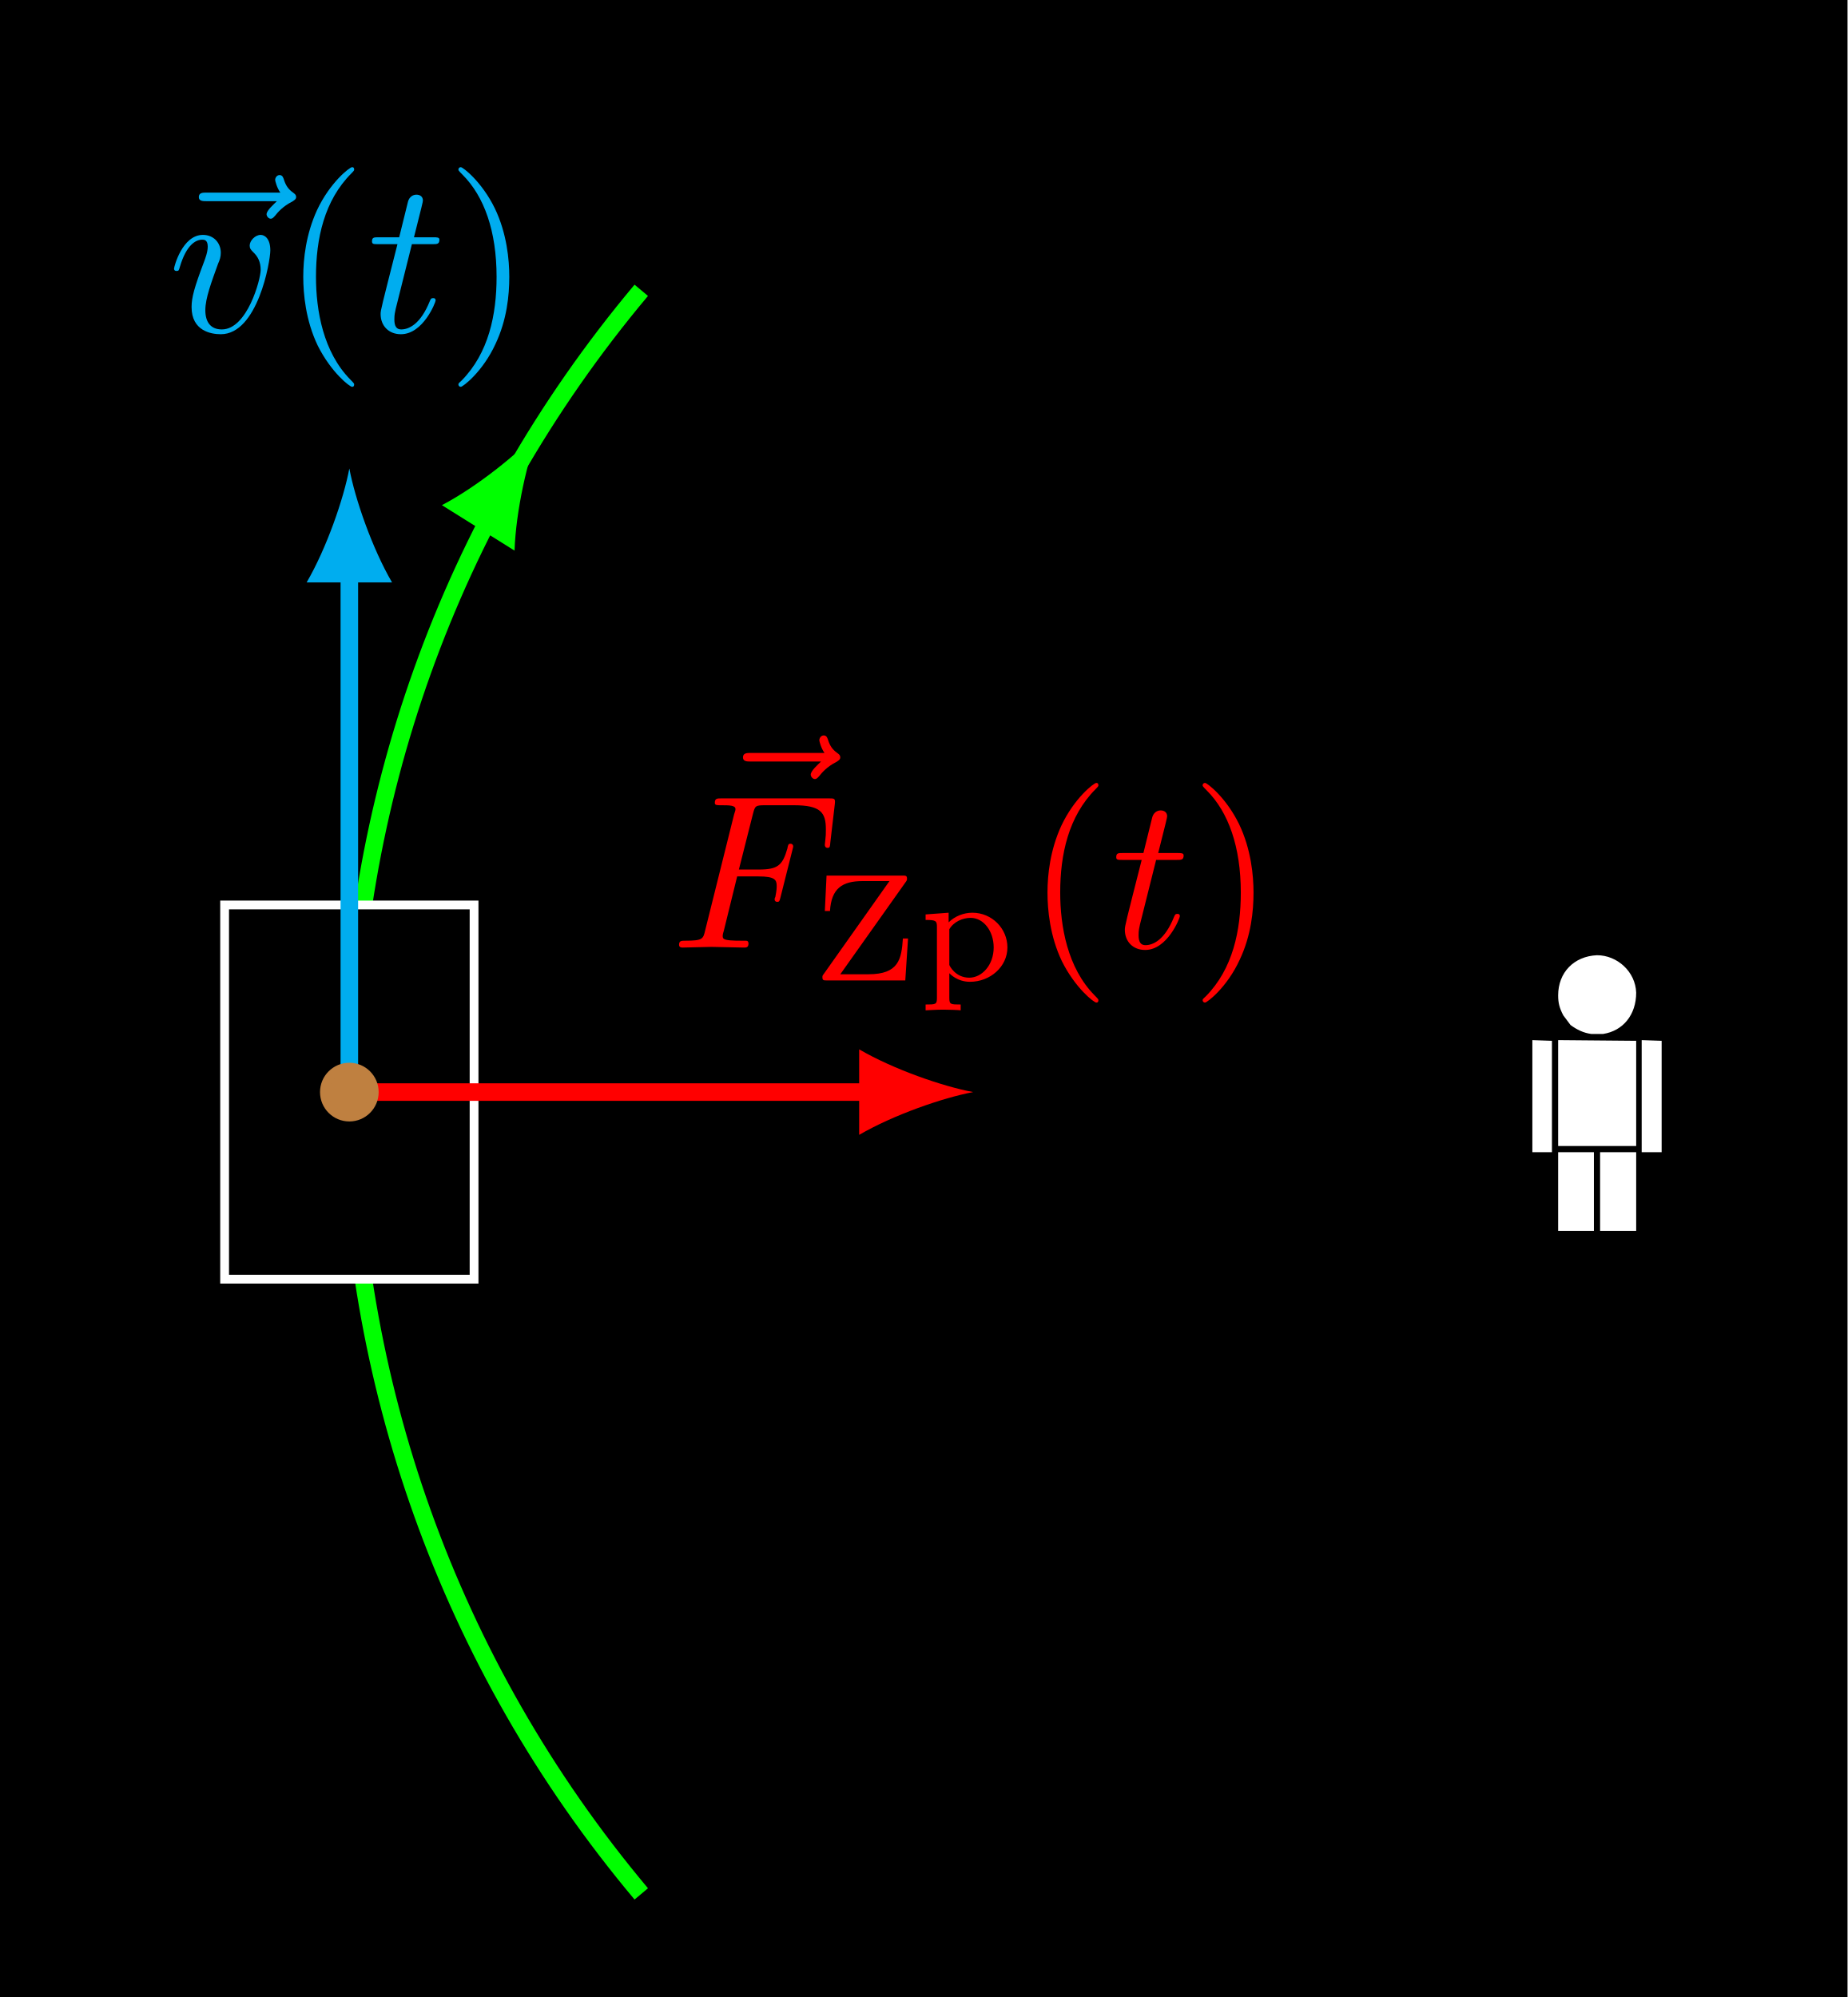
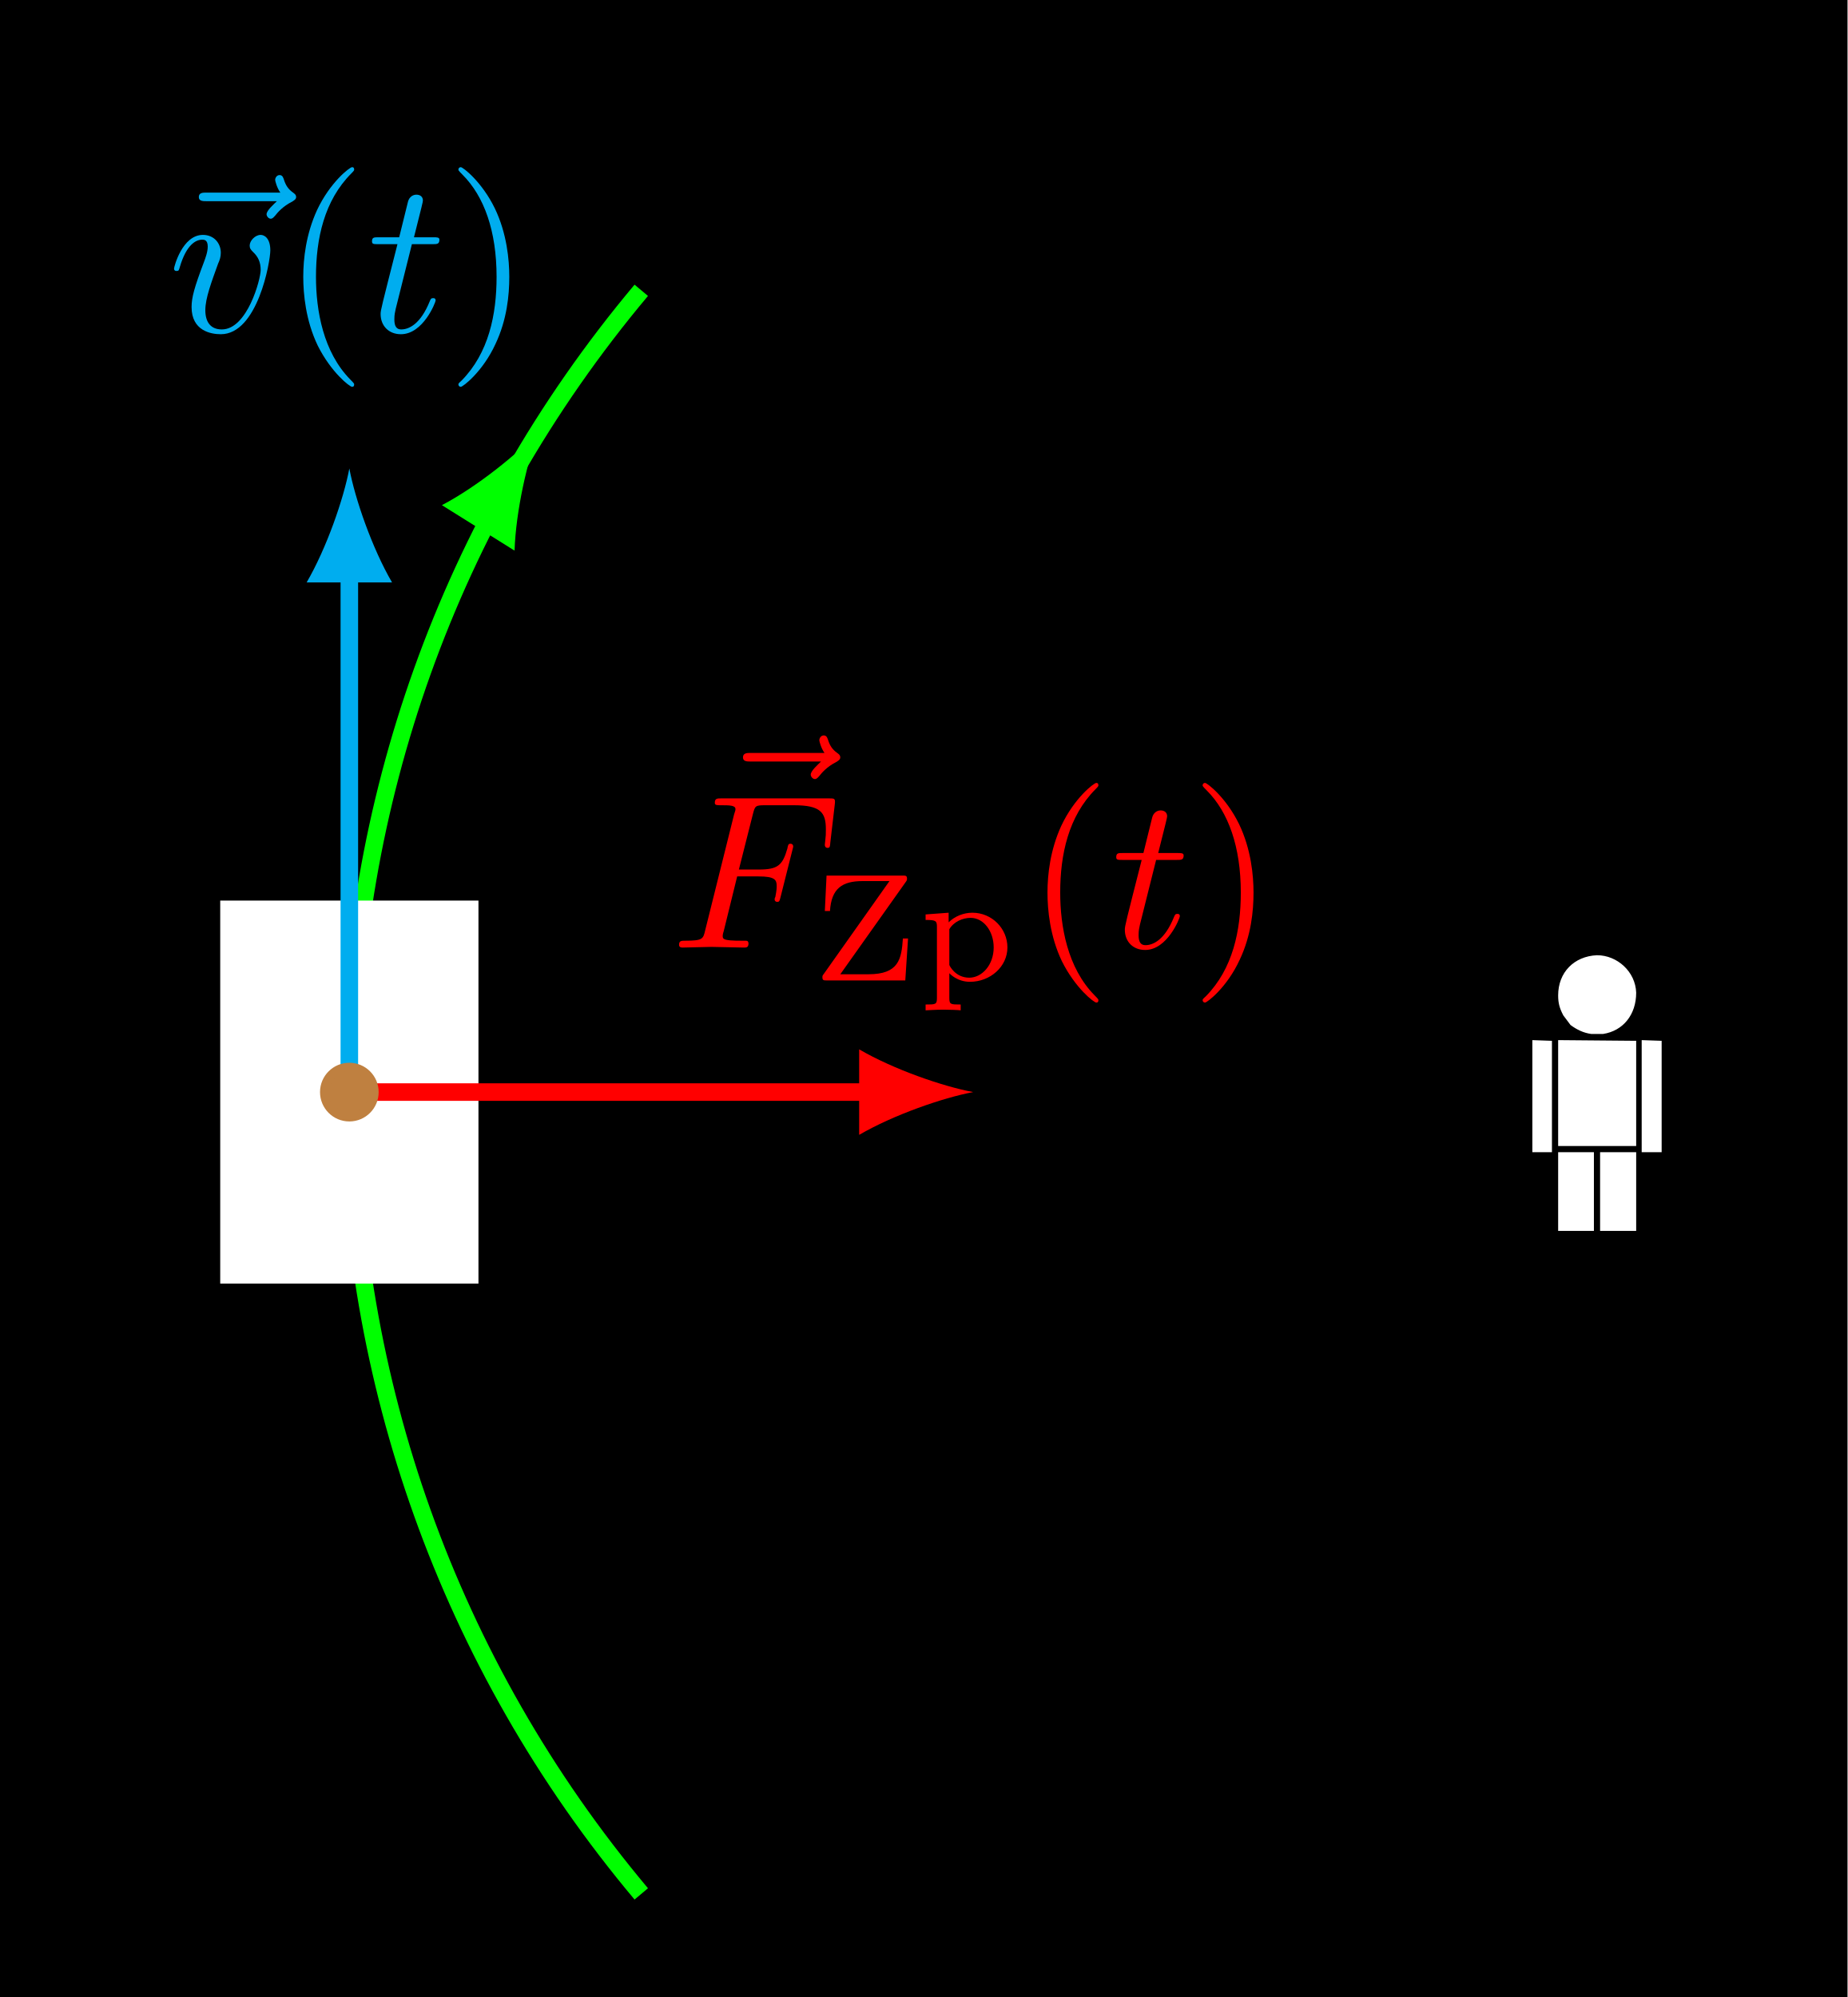
<svg xmlns="http://www.w3.org/2000/svg" xmlns:xlink="http://www.w3.org/1999/xlink" width="83.958pt" height="90.768pt" viewBox="0 0 83.958 90.768" version="1.1">
  <defs>
    <g>
      <symbol overflow="visible" id="glyph0-0">
        <path style="stroke:none;" d="" />
      </symbol>
      <symbol overflow="visible" id="glyph0-1">
        <path style="stroke:none;" d="M 3.781 -12.531 C 2.734 -12.484 2.016 -11.75 2.016 -10.703 C 2.016 -10.359 2.078 -10.125 2.25 -9.797 L 2.578 -9.359 C 2.875 -9.141 3.172 -9 3.516 -8.953 L 4.062 -8.953 C 4.969 -9.094 5.562 -9.828 5.562 -10.828 C 5.531 -11.781 4.703 -12.531 3.781 -12.531 Z M 0.844 -8.672 L 0.844 -3.578 L 1.734 -3.578 L 1.734 -8.641 Z M 2.016 -8.672 L 2.016 -3.859 L 5.562 -3.859 L 5.562 -8.641 Z M 5.812 -8.672 L 5.812 -3.578 L 6.719 -3.578 L 6.719 -8.641 Z M 2.016 -3.578 L 2.016 0 L 3.641 0 L 3.641 -3.578 Z M 3.922 -3.578 L 3.922 0 L 5.562 0 L 5.562 -3.578 Z M 3.922 -3.578 " />
      </symbol>
      <symbol overflow="visible" id="glyph1-0">
        <path style="stroke:none;" d="" />
      </symbol>
      <symbol overflow="visible" id="glyph1-1">
        <path style="stroke:none;" d="M 5.359 -5.938 C 5.219 -5.797 4.891 -5.516 4.891 -5.344 C 4.891 -5.25 4.984 -5.141 5.078 -5.141 C 5.172 -5.141 5.219 -5.219 5.281 -5.281 C 5.391 -5.422 5.625 -5.703 6.062 -5.922 C 6.125 -5.969 6.234 -6.016 6.234 -6.125 C 6.234 -6.234 6.156 -6.281 6.094 -6.328 C 5.875 -6.484 5.766 -6.656 5.688 -6.891 C 5.656 -6.984 5.625 -7.125 5.484 -7.125 C 5.344 -7.125 5.281 -6.984 5.281 -6.906 C 5.281 -6.859 5.359 -6.547 5.516 -6.328 L 2.156 -6.328 C 2 -6.328 1.812 -6.328 1.812 -6.125 C 1.812 -5.938 2 -5.938 2.156 -5.938 Z M 5.359 -5.938 " />
      </symbol>
      <symbol overflow="visible" id="glyph1-2">
        <path style="stroke:none;" d="M 4.672 -3.703 C 4.672 -4.25 4.406 -4.406 4.234 -4.406 C 3.984 -4.406 3.734 -4.141 3.734 -3.922 C 3.734 -3.797 3.781 -3.734 3.891 -3.625 C 4.109 -3.422 4.234 -3.172 4.234 -2.812 C 4.234 -2.391 3.625 -0.109 2.469 -0.109 C 1.953 -0.109 1.719 -0.453 1.719 -0.984 C 1.719 -1.531 2 -2.266 2.297 -3.094 C 2.375 -3.266 2.422 -3.406 2.422 -3.594 C 2.422 -4.031 2.109 -4.406 1.609 -4.406 C 0.672 -4.406 0.297 -2.953 0.297 -2.875 C 0.297 -2.766 0.391 -2.766 0.406 -2.766 C 0.516 -2.766 0.516 -2.797 0.562 -2.953 C 0.859 -3.953 1.281 -4.188 1.578 -4.188 C 1.656 -4.188 1.828 -4.188 1.828 -3.875 C 1.828 -3.625 1.719 -3.344 1.656 -3.172 C 1.219 -2.016 1.094 -1.562 1.094 -1.125 C 1.094 -0.047 1.969 0.109 2.422 0.109 C 4.094 0.109 4.672 -3.188 4.672 -3.703 Z M 4.672 -3.703 " />
      </symbol>
      <symbol overflow="visible" id="glyph1-3">
        <path style="stroke:none;" d="M 2.047 -3.984 L 2.984 -3.984 C 3.188 -3.984 3.297 -3.984 3.297 -4.188 C 3.297 -4.297 3.188 -4.297 3.016 -4.297 L 2.141 -4.297 C 2.5 -5.719 2.547 -5.906 2.547 -5.969 C 2.547 -6.141 2.422 -6.234 2.25 -6.234 C 2.219 -6.234 1.938 -6.234 1.859 -5.875 L 1.469 -4.297 L 0.531 -4.297 C 0.328 -4.297 0.234 -4.297 0.234 -4.109 C 0.234 -3.984 0.312 -3.984 0.516 -3.984 L 1.391 -3.984 C 0.672 -1.156 0.625 -0.984 0.625 -0.812 C 0.625 -0.266 1 0.109 1.547 0.109 C 2.562 0.109 3.125 -1.344 3.125 -1.422 C 3.125 -1.531 3.047 -1.531 3.016 -1.531 C 2.922 -1.531 2.906 -1.5 2.859 -1.391 C 2.438 -0.344 1.906 -0.109 1.562 -0.109 C 1.359 -0.109 1.25 -0.234 1.25 -0.562 C 1.25 -0.812 1.281 -0.875 1.312 -1.047 Z M 2.047 -3.984 " />
      </symbol>
      <symbol overflow="visible" id="glyph1-4">
        <path style="stroke:none;" d="M 3.016 -3.234 L 3.984 -3.234 C 4.734 -3.234 4.812 -3.078 4.812 -2.797 C 4.812 -2.719 4.812 -2.609 4.75 -2.297 C 4.719 -2.25 4.719 -2.219 4.719 -2.188 C 4.719 -2.109 4.781 -2.078 4.828 -2.078 C 4.938 -2.078 4.938 -2.109 4.984 -2.281 L 5.531 -4.453 C 5.562 -4.562 5.562 -4.578 5.562 -4.609 C 5.562 -4.625 5.547 -4.719 5.438 -4.719 C 5.344 -4.719 5.328 -4.672 5.297 -4.5 C 5.078 -3.734 4.859 -3.547 4 -3.547 L 3.094 -3.547 L 3.734 -6.078 C 3.828 -6.438 3.844 -6.469 4.281 -6.469 L 5.594 -6.469 C 6.812 -6.469 7.047 -6.141 7.047 -5.375 C 7.047 -5.141 7.047 -5.109 7.016 -4.828 C 7 -4.703 7 -4.688 7 -4.656 C 7 -4.609 7.031 -4.531 7.125 -4.531 C 7.234 -4.531 7.234 -4.594 7.25 -4.781 L 7.453 -6.516 C 7.484 -6.781 7.438 -6.781 7.188 -6.781 L 2.297 -6.781 C 2.109 -6.781 2 -6.781 2 -6.578 C 2 -6.469 2.094 -6.469 2.281 -6.469 C 2.656 -6.469 2.938 -6.469 2.938 -6.297 C 2.938 -6.25 2.938 -6.234 2.875 -6.047 L 1.562 -0.781 C 1.469 -0.391 1.453 -0.312 0.656 -0.312 C 0.484 -0.312 0.375 -0.312 0.375 -0.125 C 0.375 0 0.5 0 0.531 0 C 0.812 0 1.562 -0.031 1.844 -0.031 C 2.172 -0.031 3 0 3.328 0 C 3.422 0 3.531 0 3.531 -0.188 C 3.531 -0.266 3.484 -0.297 3.484 -0.297 C 3.453 -0.312 3.422 -0.312 3.203 -0.312 C 2.984 -0.312 2.938 -0.312 2.688 -0.328 C 2.391 -0.359 2.359 -0.406 2.359 -0.531 C 2.359 -0.547 2.359 -0.609 2.406 -0.75 Z M 3.016 -3.234 " />
      </symbol>
      <symbol overflow="visible" id="glyph2-0">
        <path style="stroke:none;" d="" />
      </symbol>
      <symbol overflow="visible" id="glyph2-1">
        <path style="stroke:none;" d="M 3.297 2.391 C 3.297 2.359 3.297 2.344 3.125 2.172 C 1.891 0.922 1.562 -0.969 1.562 -2.5 C 1.562 -4.234 1.938 -5.969 3.172 -7.203 C 3.297 -7.328 3.297 -7.344 3.297 -7.375 C 3.297 -7.453 3.266 -7.484 3.203 -7.484 C 3.094 -7.484 2.203 -6.797 1.609 -5.531 C 1.109 -4.438 0.984 -3.328 0.984 -2.5 C 0.984 -1.719 1.094 -0.516 1.641 0.625 C 2.25 1.844 3.094 2.5 3.203 2.5 C 3.266 2.5 3.297 2.469 3.297 2.391 Z M 3.297 2.391 " />
      </symbol>
      <symbol overflow="visible" id="glyph2-2">
        <path style="stroke:none;" d="M 2.875 -2.5 C 2.875 -3.266 2.766 -4.469 2.219 -5.609 C 1.625 -6.828 0.766 -7.484 0.672 -7.484 C 0.609 -7.484 0.562 -7.438 0.562 -7.375 C 0.562 -7.344 0.562 -7.328 0.75 -7.141 C 1.734 -6.156 2.297 -4.578 2.297 -2.5 C 2.297 -0.781 1.938 0.969 0.703 2.219 C 0.562 2.344 0.562 2.359 0.562 2.391 C 0.562 2.453 0.609 2.5 0.672 2.5 C 0.766 2.5 1.672 1.812 2.25 0.547 C 2.766 -0.547 2.875 -1.656 2.875 -2.5 Z M 2.875 -2.5 " />
      </symbol>
      <symbol overflow="visible" id="glyph3-0">
        <path style="stroke:none;" d="" />
      </symbol>
      <symbol overflow="visible" id="glyph3-1">
        <path style="stroke:none;" d="M 4.266 -4.469 C 4.328 -4.547 4.328 -4.578 4.328 -4.625 C 4.328 -4.766 4.266 -4.766 4.125 -4.766 L 0.672 -4.766 L 0.594 -3.156 L 0.828 -3.156 C 0.891 -4.188 1.391 -4.516 2.312 -4.516 L 3.531 -4.516 L 0.547 -0.297 C 0.484 -0.219 0.484 -0.203 0.484 -0.141 C 0.484 0 0.547 0 0.688 0 L 4.25 0 L 4.375 -1.906 L 4.141 -1.906 C 4.078 -0.969 3.953 -0.281 2.578 -0.281 L 1.297 -0.281 Z M 4.266 -4.469 " />
      </symbol>
      <symbol overflow="visible" id="glyph3-2">
        <path style="stroke:none;" d="M 1.938 1.094 C 1.484 1.094 1.422 1.094 1.422 0.797 L 1.422 -0.328 C 1.453 -0.297 1.781 0.062 2.359 0.062 C 3.281 0.062 4.062 -0.625 4.062 -1.5 C 4.062 -2.359 3.359 -3.078 2.469 -3.078 C 2.078 -3.078 1.672 -2.922 1.391 -2.641 L 1.391 -3.078 L 0.344 -3 L 0.344 -2.75 C 0.828 -2.75 0.859 -2.703 0.859 -2.422 L 0.859 0.797 C 0.859 1.094 0.797 1.094 0.344 1.094 L 0.344 1.359 C 0.359 1.359 0.844 1.328 1.141 1.328 C 1.391 1.328 1.875 1.344 1.938 1.359 Z M 1.422 -2.328 C 1.625 -2.672 2.031 -2.844 2.391 -2.844 C 2.984 -2.844 3.438 -2.234 3.438 -1.5 C 3.438 -0.703 2.906 -0.125 2.328 -0.125 C 1.703 -0.125 1.438 -0.656 1.422 -0.703 Z M 1.422 -2.328 " />
      </symbol>
    </g>
    <clipPath id="clip1">
      <path d="M 0 0 L 83.957 0 L 83.957 90.77 L 0 90.77 Z M 0 0 " />
    </clipPath>
    <clipPath id="clip2">
      <path d="M 4 1 L 41 1 L 41 90.77 L 4 90.77 Z M 4 1 " />
    </clipPath>
  </defs>
  <g id="surface1">
    <g clip-path="url(#clip1)" clip-rule="nonzero">
      <path style=" stroke:none;fill-rule:nonzero;fill:rgb(0%,0%,0%);fill-opacity:1;" d="M 0 90.77 L 0 0 L 83.957 0 L 83.957 90.77 Z M 0 90.77 " />
    </g>
    <g style="fill:rgb(100%,100%,100%);fill-opacity:1;">
      <use xlink:href="#glyph0-1" x="68.791" y="55.948" />
    </g>
    <g clip-path="url(#clip2)" clip-rule="nonzero">
      <path style="fill:none;stroke-width:0.797;stroke-linecap:butt;stroke-linejoin:miter;stroke:rgb(0%,100%,0%);stroke-opacity:1;stroke-miterlimit:10;" d="M -43.428 -36.444 C -61.112 -15.37 -61.112 15.368 -43.428 36.443 " transform="matrix(1,0,0,-1,72.569,49.638)" />
    </g>
    <path style=" stroke:none;fill-rule:nonzero;fill:rgb(0%,100%,0%);fill-opacity:1;" d="M 24.488 19.59 C 23.535 20.625 21.68 22.121 20.082 22.961 L 23.383 25.027 C 23.441 23.223 23.973 20.902 24.488 19.59 " />
-     <path style="fill-rule:nonzero;fill:rgb(0%,0%,0%);fill-opacity:1;stroke-width:0.399;stroke-linecap:butt;stroke-linejoin:miter;stroke:rgb(100%,100%,100%);stroke-opacity:1;stroke-miterlimit:10;" d="M -62.362 -8.503 L -62.362 8.505 L -51.026 8.505 L -51.026 -8.503 Z M -62.362 -8.503 " transform="matrix(1,0,0,-1,72.569,49.638)" />
+     <path style="fill-rule:nonzero;fill:rgb(100%,100%,100%);fill-opacity:1;stroke-width:0.399;stroke-linecap:butt;stroke-linejoin:miter;stroke:rgb(100%,100%,100%);stroke-opacity:1;stroke-miterlimit:10;" d="M -62.362 -8.503 L -62.362 8.505 L -51.026 8.505 L -51.026 -8.503 Z M -62.362 -8.503 " transform="matrix(1,0,0,-1,72.569,49.638)" />
    <path style="fill:none;stroke-width:0.797;stroke-linecap:butt;stroke-linejoin:miter;stroke:rgb(0%,67.839%,93.729%);stroke-opacity:1;stroke-miterlimit:10;" d="M -56.694 0.001 L -56.694 23.685 " transform="matrix(1,0,0,-1,72.569,49.638)" />
    <path style=" stroke:none;fill-rule:nonzero;fill:rgb(0%,67.839%,93.729%);fill-opacity:1;" d="M 15.875 21.293 C 15.617 22.672 14.84 24.918 13.934 26.473 L 17.816 26.473 C 16.91 24.918 16.133 22.672 15.875 21.293 " />
    <g style="fill:rgb(0%,67.839%,93.729%);fill-opacity:1;">
      <use xlink:href="#glyph1-1" x="7.223" y="15.082" />
    </g>
    <g style="fill:rgb(0%,67.839%,93.729%);fill-opacity:1;">
      <use xlink:href="#glyph1-2" x="7.612" y="15.082" />
    </g>
    <g style="fill:rgb(0%,67.839%,93.729%);fill-opacity:1;">
      <use xlink:href="#glyph2-1" x="12.797" y="15.082" />
    </g>
    <g style="fill:rgb(0%,67.839%,93.729%);fill-opacity:1;">
      <use xlink:href="#glyph1-3" x="16.671" y="15.082" />
    </g>
    <g style="fill:rgb(0%,67.839%,93.729%);fill-opacity:1;">
      <use xlink:href="#glyph2-2" x="20.269" y="15.082" />
    </g>
    <path style="fill:none;stroke-width:0.797;stroke-linecap:butt;stroke-linejoin:miter;stroke:rgb(100%,0%,0%);stroke-opacity:1;stroke-miterlimit:10;" d="M -56.694 0.001 L -33.01 0.001 " transform="matrix(1,0,0,-1,72.569,49.638)" />
    <path style=" stroke:none;fill-rule:nonzero;fill:rgb(100%,0%,0%);fill-opacity:1;" d="M 44.223 49.637 C 42.84 49.379 40.598 48.602 39.043 47.695 L 39.043 51.582 C 40.598 50.676 42.84 49.898 44.223 49.637 " />
    <g style="fill:rgb(100%,0%,0%);fill-opacity:1;">
      <use xlink:href="#glyph1-1" x="31.951" y="40.551" />
    </g>
    <g style="fill:rgb(100%,0%,0%);fill-opacity:1;">
      <use xlink:href="#glyph1-4" x="30.483" y="43.069" />
    </g>
    <g style="fill:rgb(100%,0%,0%);fill-opacity:1;">
      <use xlink:href="#glyph3-1" x="36.889" y="44.563" />
      <use xlink:href="#glyph3-2" x="41.718" y="44.563" />
    </g>
    <g style="fill:rgb(100%,0%,0%);fill-opacity:1;">
      <use xlink:href="#glyph2-1" x="46.617" y="43.069" />
    </g>
    <g style="fill:rgb(100%,0%,0%);fill-opacity:1;">
      <use xlink:href="#glyph1-3" x="50.491" y="43.069" />
    </g>
    <g style="fill:rgb(100%,0%,0%);fill-opacity:1;">
      <use xlink:href="#glyph2-2" x="54.089" y="43.069" />
    </g>
    <path style="fill-rule:nonzero;fill:rgb(75%,50%,25%);fill-opacity:1;stroke-width:0.399;stroke-linecap:butt;stroke-linejoin:miter;stroke:rgb(75%,50%,25%);stroke-opacity:1;stroke-miterlimit:10;" d="M -55.561 0.001 C -55.561 0.626 -56.069 1.134 -56.694 1.134 C -57.319 1.134 -57.827 0.626 -57.827 0.001 C -57.827 -0.628 -57.319 -1.135 -56.694 -1.135 C -56.069 -1.135 -55.561 -0.628 -55.561 0.001 Z M -55.561 0.001 " transform="matrix(1,0,0,-1,72.569,49.638)" />
  </g>
</svg>
